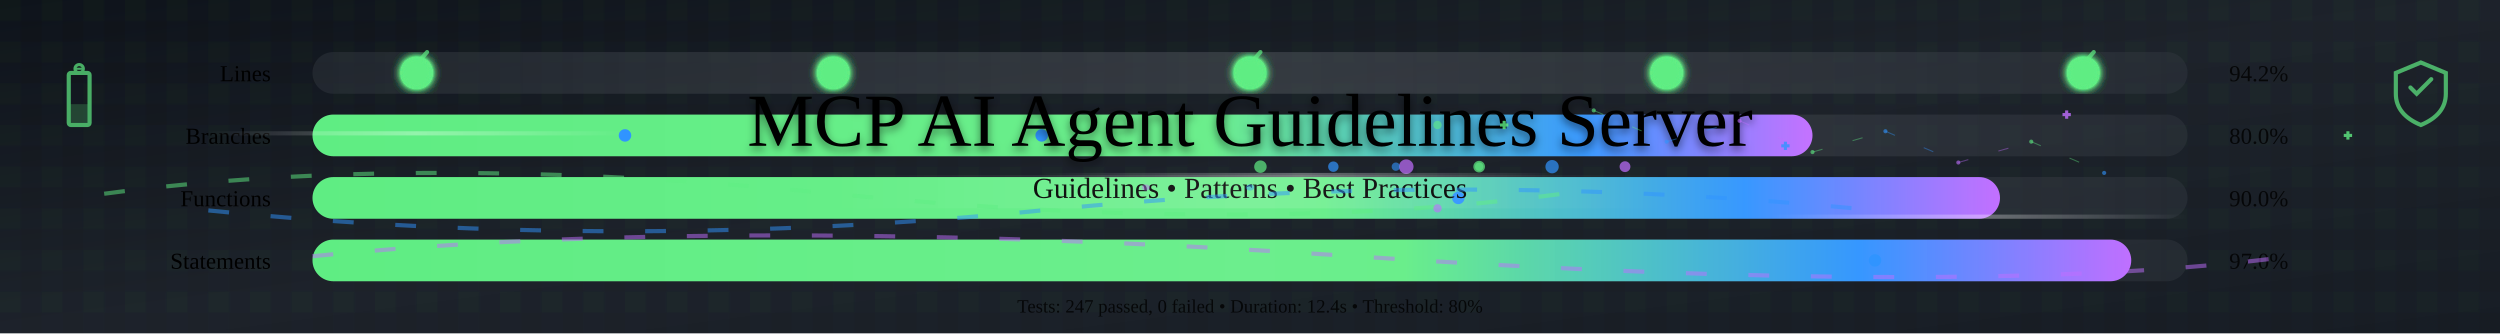
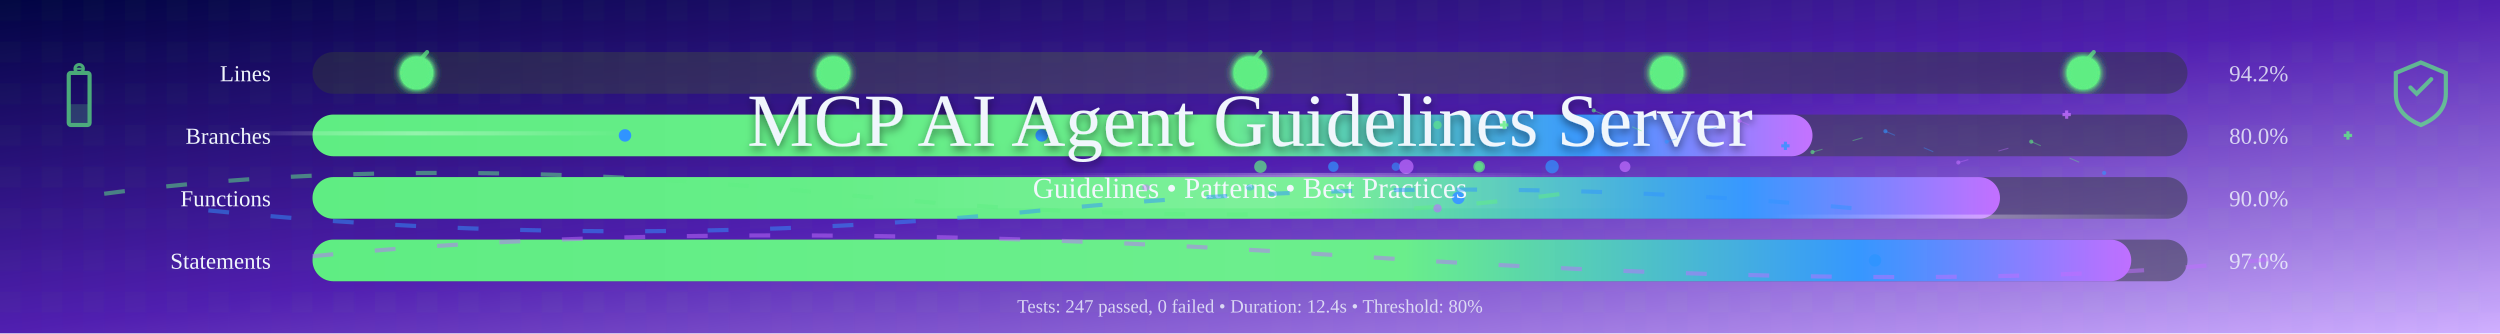
<svg xmlns="http://www.w3.org/2000/svg" width="1200" height="160" viewBox="0 0 1200 160" role="img" aria-label="Test Coverage Analysis">
  <defs>
    <linearGradient id="bgCoverageGrad" x1="0%" y1="0%" x2="100%" y2="100%">
-       <stop offset="0%" style="stop-color:#0d1117;stop-opacity:1">
-         <animate attributeName="stop-color" values="#0d1117;#161b22;#0d1117" dur="5.0s" repeatCount="indefinite" />
+       <stop offset="0%" style="stop-color:#000240;stop-opacity:1">
+         <animate attributeName="stop-color" values="#000240;#501DAF;#000240" dur="5.0s" repeatCount="indefinite" />
      </stop>
-       <stop offset="50%" style="stop-color:#1c2128;stop-opacity:1" />
-       <stop offset="100%" style="stop-color:#161b22;stop-opacity:1">
-         <animate attributeName="stop-color" values="#161b22;#0d1117;#161b22" dur="5.0s" repeatCount="indefinite" />
+       <stop offset="50%" style="stop-color:#501DAF;stop-opacity:1" />
+       <stop offset="100%" style="stop-color:#D0B0FF;stop-opacity:1">
+         <animate attributeName="stop-color" values="#000240;#501DAF;#000240" dur="5.0s" repeatCount="indefinite" />
      </stop>
    </linearGradient>
    <radialGradient id="coverageGlow" cx="50%" cy="50%" r="50%">
      <stop offset="0%" style="stop-color:#5FED83;stop-opacity:1" />
      <stop offset="50%" style="stop-color:#3094FF;stop-opacity:0.6" />
      <stop offset="100%" style="stop-color:#C06EFF;stop-opacity:0" />
    </radialGradient>
    <filter id="glow" x="-50%" y="-50%" width="200%" height="200%">
      <feGaussianBlur stdDeviation="3" result="blur" />
      <feColorMatrix in="blur" type="matrix" values="1 0 0 0 0  0 1 0 0 0  0 0 1 0 0  0 0 0 8 0" result="glow" />
      <feMerge>
        <feMergeNode in="glow" />
        <feMergeNode in="SourceGraphic" />
      </feMerge>
    </filter>
    <filter id="dropShadow" x="-50%" y="-50%" width="200%" height="200%">
      <feGaussianBlur in="SourceAlpha" stdDeviation="2" />
      <feOffset dx="0" dy="2" result="offsetblur" />
      <feFlood flood-color="#000000" flood-opacity="0.5" />
      <feComposite in2="offsetblur" operator="in" />
      <feMerge>
        <feMergeNode />
        <feMergeNode in="SourceGraphic" />
      </feMerge>
    </filter>
    <linearGradient id="shine13" x1="0%" y1="0%" x2="100%" y2="0%">
      <stop offset="0%" style="stop-color:#ffffff;stop-opacity:0" />
      <stop offset="50%" style="stop-color:#ffffff;stop-opacity:0.8" />
      <stop offset="100%" style="stop-color:#ffffff;stop-opacity:0" />
      <animate attributeName="x1" values="-100%;200%" dur="1.5s" repeatCount="indefinite" />
      <animate attributeName="x2" values="0%;300%" dur="1.5s" repeatCount="indefinite" />
    </linearGradient>
    <linearGradient id="coverageFill" x1="0%" y1="0%" x2="100%" y2="0%">
      <stop offset="0%" style="stop-color:#5FED83;stop-opacity:1" />
      <stop offset="60%" style="stop-color:#5FED83;stop-opacity:1" />
      <stop offset="85%" style="stop-color:#3094FF;stop-opacity:1" />
      <stop offset="100%" style="stop-color:#C06EFF;stop-opacity:1" />
    </linearGradient>
    <pattern id="coverageHeatmap" x="0" y="0" width="20" height="20" patternUnits="userSpaceOnUse">
      <rect x="0" y="0" width="10" height="10" fill="#5FED83" opacity="0.1" />
      <rect x="10" y="0" width="10" height="10" fill="#3094FF" opacity="0.05" />
      <rect x="0" y="10" width="10" height="10" fill="#3094FF" opacity="0.05" />
      <rect x="10" y="10" width="10" height="10" fill="#C06EFF" opacity="0.02" />
    </pattern>
  </defs>
  <style>
    @media (prefers-color-scheme: dark) {
      .text-primary { fill: #f0f6fc; font-family: 'SF Pro Display', -apple-system, BlinkMacSystemFont, 'Segoe UI', 'Roboto', 'Helvetica Neue', Arial, sans-serif; font-weight: 700; letter-spacing: -0.5px; }
      .text-secondary { fill: #c9d1d9; font-family: 'SF Pro Text', -apple-system, BlinkMacSystemFont, 'Segoe UI', 'Roboto', 'Helvetica Neue', Arial, sans-serif; font-weight: 500; letter-spacing: 0.5px; }
    }
    @media (prefers-color-scheme: light) {
      .text-primary { fill: #24292f; font-family: 'SF Pro Display', -apple-system, BlinkMacSystemFont, 'Segoe UI', 'Roboto', 'Helvetica Neue', Arial, sans-serif; font-weight: 700; letter-spacing: -0.5px; }
      .text-secondary { fill: #1f2328; font-family: 'SF Pro Text', -apple-system, BlinkMacSystemFont, 'Segoe UI', 'Roboto', 'Helvetica Neue', Arial, sans-serif; font-weight: 500; letter-spacing: 0.5px; }
    }
    
    .coverage-fill { 
      animation: coverage-progress 5s ease-in-out infinite; 
    }
    @keyframes coverage-progress {
      0% { width: 0; opacity: 0.5; }
      50% { width: 850px; opacity: 1; }
      100% { width: 850px; opacity: 0.7; }
    }
    
    .test-execute {
      animation: test-run 3s cubic-bezier(0.4, 0, 0.2, 1) infinite;
      transform-origin: center;
    }
    @keyframes test-run {
      0% { opacity: 0; transform: scale(0.0); }
      50% { opacity: 1; transform: scale(2.0); }
      100% { opacity: 0.7; transform: scale(2.0); }
    }
    
    .assertion-flash {
      animation: assert-check 2.5s ease-in-out infinite;
    }
    @keyframes assert-check {
      0%, 100% { opacity: 0.3; }
      50% { opacity: 1; }
    }
    
    .bar-shine {
      animation: bar-shimmer 4s ease-in-out infinite;
    }
    @keyframes bar-shimmer {
      0%, 100% { opacity: 0.1; }
      50% { opacity: 0.4; }
    }
    
    .test-pass {
      animation: pass-glow 2s ease-in-out infinite;
    }
    @keyframes pass-glow {
      0%, 100% { opacity: 0.5; filter: drop-shadow(0 0 2px #5FED83); }
      50% { opacity: 1; filter: drop-shadow(0 0 6px #5FED83); }
    }
    
    @media (prefers-reduced-motion: reduce) { 
      * { animation: none !important; } 
    }
  
    /* Enhanced header particle effects */
    .h-particle {
      animation: h-particle-rise 5s ease-out infinite;
    }
    @keyframes h-particle-rise {
      0% { opacity: 0; transform: translateY(60px) scale(0); }
      50% { opacity: 1; transform: translateY(30px) scale(2.5); }
      100% { opacity: 0; transform: translateY(0) scale(0); }
    }
    
    .h-sparkle {
      animation: h-sparkle-twinkle 2s ease-in-out infinite;
      transform-origin: center;
    }
    @keyframes h-sparkle-twinkle {
      0%, 100% { opacity: 0; transform: scale(0) rotate(0deg); }
      50% { opacity: 1; transform: scale(3) rotate(180deg); }
    }
    
    /* Energy waves */
    .h-energy {
      stroke-dasharray: 10 20;
      animation: h-energy-pulse 4s linear infinite;
    }
    @keyframes h-energy-pulse {
      to { stroke-dashoffset: -200; }
    }
    
    /* Orbital elements */
    .h-orbit {
      animation: h-orbit-spin 15s linear infinite;
      transform-origin: center;
    }
    @keyframes h-orbit-spin {
      to { transform: rotate(360deg); }
    }
    
    /* Glow intensity */
    .h-glow-intense {
      animation: h-glow-pulse 3s ease-in-out infinite;
    }
    @keyframes h-glow-pulse {
      0%, 100% { filter: drop-shadow(0 0 5px currentColor); opacity: 0.6; }
      50% { filter: drop-shadow(0 0 15px currentColor); opacity: 1; }
    }
    
    /* Beam effect */
    .h-beam {
      animation: h-beam-sweep 5s ease-in-out infinite;
      transform-origin: center;
    }
    @keyframes h-beam-sweep {
      0%, 100% { opacity: 0; transform: scaleX(0); }
      50% { opacity: 0.8; transform: scaleX(4); }
    }
    
    /* Constellation effect */
    .h-star {
      animation: h-star-blink 4s ease-in-out infinite;
    }
    @keyframes h-star-blink {
      0%, 100% { opacity: 0.2; r: 1px; }
      50% { opacity: 1; r: 3px; }
    }
    
    /* Network lines */
    .h-network {
      stroke-dasharray: 5 15;
      animation: h-network-pulse 6s linear infinite;
      opacity: 0.4;
    }
    @keyframes h-network-pulse {
      0%, 100% { opacity: 0.2; }
      50% { opacity: 0.8; stroke-dashoffset: -100; }
    }
    
    </style>
  <rect width="1200" height="160" fill="url(#bgCoverageGrad)" />
  <rect width="1200" height="160" fill="url(#coverageHeatmap)" opacity="0.3" />
  <g>
    <rect x="150" y="25" width="900" height="20" rx="10" fill="#30363d" opacity="0.5" />
    <rect class="coverage-fill" x="150" y="25" height="20" rx="10" fill="url(#coverageFill)" style="animation-delay: 0s" />
    <rect class="bar-shine" x="150" y="25" width="900" height="20" rx="10" fill="url(#shine13)" opacity="0.1" />
-     <text x="130" y="39" text-anchor="end" class="text-secondary" font-size="11">Lines</text>
-     <text x="1070" y="39" class="text-secondary" font-size="11" opacity="0.8">94.2%</text>
+     <text x="130" y="39" text-anchor="end" class="text-secondary" font-size="11" fill="#f0f6fc">Lines</text>
+     <text x="1070" y="39" class="text-secondary" font-size="11" opacity="0.8" fill="#f0f6fc">94.2%</text>
    <rect x="150" y="55" width="900" height="20" rx="10" fill="#30363d" opacity="0.5" />
    <rect class="coverage-fill" x="150" y="55" height="20" rx="10" fill="url(#coverageFill)" style="width: 720px; animation-delay: 0.5s" />
    <rect class="bar-shine" x="150" y="55" width="900" height="20" rx="10" fill="url(#shine13)" opacity="0.1" />
-     <text x="130" y="69" text-anchor="end" class="text-secondary" font-size="11">Branches</text>
-     <text x="1070" y="69" class="text-secondary" font-size="11" opacity="0.8">80.0%</text>
+     <text x="130" y="69" text-anchor="end" class="text-secondary" font-size="11" fill="#f0f6fc">Branches</text>
+     <text x="1070" y="69" class="text-secondary" font-size="11" opacity="0.8" fill="#f0f6fc">80.0%</text>
    <rect x="150" y="85" width="900" height="20" rx="10" fill="#30363d" opacity="0.5" />
    <rect class="coverage-fill" x="150" y="85" height="20" rx="10" fill="url(#coverageFill)" style="width: 810px; animation-delay: 1s" />
    <rect class="bar-shine" x="150" y="85" width="900" height="20" rx="10" fill="url(#shine13)" opacity="0.1" />
-     <text x="130" y="99" text-anchor="end" class="text-secondary" font-size="11">Functions</text>
-     <text x="1070" y="99" class="text-secondary" font-size="11" opacity="0.8">90.0%</text>
+     <text x="130" y="99" text-anchor="end" class="text-secondary" font-size="11" fill="#f0f6fc">Functions</text>
+     <text x="1070" y="99" class="text-secondary" font-size="11" opacity="0.8" fill="#f0f6fc">90.0%</text>
    <rect x="150" y="115" width="900" height="20" rx="10" fill="#30363d" opacity="0.5" />
    <rect class="coverage-fill" x="150" y="115" height="20" rx="10" fill="url(#coverageFill)" style="width: 873px; animation-delay: 1.5s" />
    <rect class="bar-shine" x="150" y="115" width="900" height="20" rx="10" fill="url(#shine13)" opacity="0.1" />
-     <text x="130" y="129" text-anchor="end" class="text-secondary" font-size="11">Statements</text>
-     <text x="1070" y="129" class="text-secondary" font-size="11" opacity="0.8">97.0%</text>
+     <text x="130" y="129" text-anchor="end" class="text-secondary" font-size="11" fill="#f0f6fc">Statements</text>
+     <text x="1070" y="129" class="text-secondary" font-size="11" opacity="0.8" fill="#f0f6fc">97.0%</text>
  </g>
  <g filter="url(#glow)">
    <circle class="test-execute" cx="200" cy="35" r="5" fill="#5FED83" style="animation-delay: 0s" />
    <circle class="test-execute" cx="400" cy="35" r="5" fill="#5FED83" style="animation-delay: 0.5s" />
    <circle class="test-execute" cx="600" cy="35" r="5" fill="#5FED83" style="animation-delay: 1s" />
    <circle class="test-execute" cx="800" cy="35" r="5" fill="#5FED83" style="animation-delay: 1.5s" />
    <circle class="test-execute" cx="1000" cy="35" r="5" fill="#5FED83" style="animation-delay: 2s" />
  </g>
  <g class="test-pass" style="animation-delay: 0s">
    <path d="M 195 30 L 198 33 L 205 25" fill="none" stroke="#5FED83" stroke-width="2" stroke-linecap="round" opacity="0.7" />
  </g>
  <g class="test-pass" style="animation-delay: 0.5s">
    <path d="M 595 30 L 598 33 L 605 25" fill="none" stroke="#5FED83" stroke-width="2" stroke-linecap="round" opacity="0.7" />
  </g>
  <g class="test-pass" style="animation-delay: 1s">
    <path d="M 995 30 L 998 33 L 1005 25" fill="none" stroke="#5FED83" stroke-width="2" stroke-linecap="round" opacity="0.7" />
  </g>
  <circle class="assertion-flash" cx="300" cy="65" r="3" fill="#3094FF" style="animation-delay: 0s" />
  <circle class="assertion-flash" cx="500" cy="65" r="3" fill="#3094FF" style="animation-delay: 0.8s" />
  <circle class="assertion-flash" cx="700" cy="95" r="3" fill="#3094FF" style="animation-delay: 1.6s" />
  <circle class="assertion-flash" cx="900" cy="125" r="3" fill="#3094FF" style="animation-delay: 2.4s" />
  <g transform="translate(25, 30)" opacity="0.7">
    <rect x="8" y="5" width="10" height="25" rx="1" fill="none" stroke="#5FED83" stroke-width="2" />
    <rect x="8" y="20" width="10" height="10" fill="#5FED83" opacity="0.3" />
    <circle cx="13" cy="3" r="2" fill="none" stroke="#5FED83" stroke-width="1.5" />
    <path d="M 11 3 L 15 3" stroke="#5FED83" stroke-width="1" />
  </g>
  <g transform="translate(1150, 30)" opacity="0.7">
    <path d="M 12 0 L 24 5 L 24 15 Q 24 25, 12 30 Q 0 25, 0 15 L 0 5 Z" fill="none" stroke="#5FED83" stroke-width="2" />
    <path d="M 7 12 L 10 15 L 17 8" fill="none" stroke="#5FED83" stroke-width="2" stroke-linecap="round" />
  </g>
-   <text x="600" y="150" text-anchor="middle" class="text-secondary" font-size="9" opacity="0.8">Tests: 247 passed, 0 failed • Duration: 12.4s • Threshold: 80%</text>
-   <text x="600" y="70" text-anchor="middle" class="text-primary" font-size="36" filter="url(#dropShadow)">MCP AI Agent Guidelines Server</text>
-   <text x="600" y="95" text-anchor="middle" class="subtitle text-secondary" font-size="14">Guidelines • Patterns • Best Practices</text>
+   <text x="600" y="150" text-anchor="middle" class="text-secondary" font-size="9" opacity="0.8" fill="#f0f6fc">Tests: 247 passed, 0 failed • Duration: 12.4s • Threshold: 80%</text>
+   <text x="600" y="70" text-anchor="middle" class="text-primary" font-size="36" filter="url(#dropShadow)" fill="#f0f6fc">MCP AI Agent Guidelines Server</text>
+   <text x="600" y="95" text-anchor="middle" class="subtitle text-secondary" font-size="14" fill="#f0f6fc">Guidelines • Patterns • Best Practices</text>
  <rect x="400" y="84" width="400" height="16" fill="url(#shine13)" opacity="0.15" />
  <g opacity="0.7">
    <circle class="h-particle" cx="605" cy="80" r="3" fill="#5FED83" style="animation-delay: 0s" />
    <circle class="h-particle" cx="640" cy="80" r="2.5" fill="#3094FF" style="animation-delay: 0.7s" />
    <circle class="h-particle" cx="675" cy="80" r="3.5" fill="#C06EFF" style="animation-delay: 1.4s" />
    <circle class="h-particle" cx="710" cy="80" r="2.8" fill="#5FED83" style="animation-delay: 2.1s" />
    <circle class="h-particle" cx="745" cy="80" r="3.2" fill="#3094FF" style="animation-delay: 2.8s" />
    <circle class="h-particle" cx="780" cy="80" r="2.6" fill="#C06EFF" style="animation-delay: 3.5s" />
  </g>
  <g opacity="0.8">
    <path class="h-sparkle" d="M 720 60 L 724 60 M 722 58 L 722 62" stroke="#5FED83" stroke-width="1.5" style="animation-delay: 0s" />
    <path class="h-sparkle" d="M 855 70 L 859 70 M 857 68 L 857 72" stroke="#3094FF" stroke-width="1.5" style="animation-delay: 0.5s" />
    <path class="h-sparkle" d="M 990 55 L 994 55 M 992 53 L 992 57" stroke="#C06EFF" stroke-width="1.5" style="animation-delay: 1s" />
    <path class="h-sparkle" d="M 1125 65 L 1129 65 M 1127 63 L 1127 67" stroke="#5FED83" stroke-width="1.5" style="animation-delay: 1.5s" />
  </g>
  <g opacity="0.5">
    <path class="h-energy" d="M 50 93 Q 200 73, 400 93 T 750 93" stroke="#5FED83" stroke-width="2" fill="none" style="animation-delay: 0s" />
    <path class="h-energy" d="M 100 101 Q 300 121, 500 101 T 900 101" stroke="#3094FF" stroke-width="2" fill="none" style="animation-delay: 1s" />
    <path class="h-energy" d="M 150 123 Q 350 103, 650 123 T 1100 123" stroke="#C06EFF" stroke-width="2" fill="none" style="animation-delay: 2s" />
  </g>
  <g opacity="0.6">
    <g class="h-orbit" transform="translate(690, 80)">
      <circle cx="20" cy="0" r="2" fill="#5FED83" />
      <circle cx="-20" cy="0" r="2" fill="#3094FF" />
      <circle cx="0" cy="20" r="2" fill="#C06EFF" />
      <circle cx="0" cy="-20" r="2" fill="#5FED83" />
    </g>
    <g class="h-orbit" transform="translate(575, 90)" style="animation-direction: reverse; animation-duration: 20s;">
      <ellipse cx="25" cy="0" rx="2" ry="1.5" fill="#3094FF" opacity="0.7" />
      <ellipse cx="-25" cy="0" rx="2" ry="1.5" fill="#C06EFF" opacity="0.7" />
    </g>
  </g>
  <g opacity="0.4">
    <rect class="h-beam" x="100" y="63" width="200" height="2" fill="url(#shine13)" style="animation-delay: 0s" />
    <rect class="h-beam" x="500" y="83" width="250" height="2" fill="url(#shine13)" style="animation-delay: 1.5s" />
    <rect class="h-beam" x="850" y="103" width="200" height="2" fill="url(#shine13)" style="animation-delay: 3s" />
  </g>
  <g class="h-glow-intense" opacity="0.6">
    <circle class="h-star" cx="765" cy="53" r="1" fill="#5FED83" style="animation-delay: 0s" />
    <circle class="h-star" cx="800" cy="68" r="1" fill="#3094FF" style="animation-delay: 0.4s" />
    <circle class="h-star" cx="835" cy="58" r="1" fill="#C06EFF" style="animation-delay: 0.8s" />
    <circle class="h-star" cx="870" cy="73" r="1" fill="#5FED83" style="animation-delay: 1.2s" />
    <circle class="h-star" cx="905" cy="63" r="1" fill="#3094FF" style="animation-delay: 1.6s" />
    <circle class="h-star" cx="940" cy="78" r="1" fill="#C06EFF" style="animation-delay: 2s" />
    <circle class="h-star" cx="975" cy="68" r="1" fill="#5FED83" style="animation-delay: 2.4s" />
    <circle class="h-star" cx="1010" cy="83" r="1" fill="#3094FF" style="animation-delay: 2.8s" />
  </g>
  <g class="h-network">
    <line x1="765" y1="53" x2="800" y2="68" stroke="#5FED83" stroke-width="0.5" />
    <line x1="800" y1="68" x2="835" y2="58" stroke="#3094FF" stroke-width="0.5" />
    <line x1="835" y1="58" x2="870" y2="73" stroke="#C06EFF" stroke-width="0.5" />
    <line x1="870" y1="73" x2="905" y2="63" stroke="#5FED83" stroke-width="0.5" />
    <line x1="905" y1="63" x2="940" y2="78" stroke="#3094FF" stroke-width="0.5" />
    <line x1="940" y1="78" x2="975" y2="68" stroke="#C06EFF" stroke-width="0.5" />
    <line x1="975" y1="68" x2="1010" y2="83" stroke="#5FED83" stroke-width="0.5" />
  </g>
</svg>
